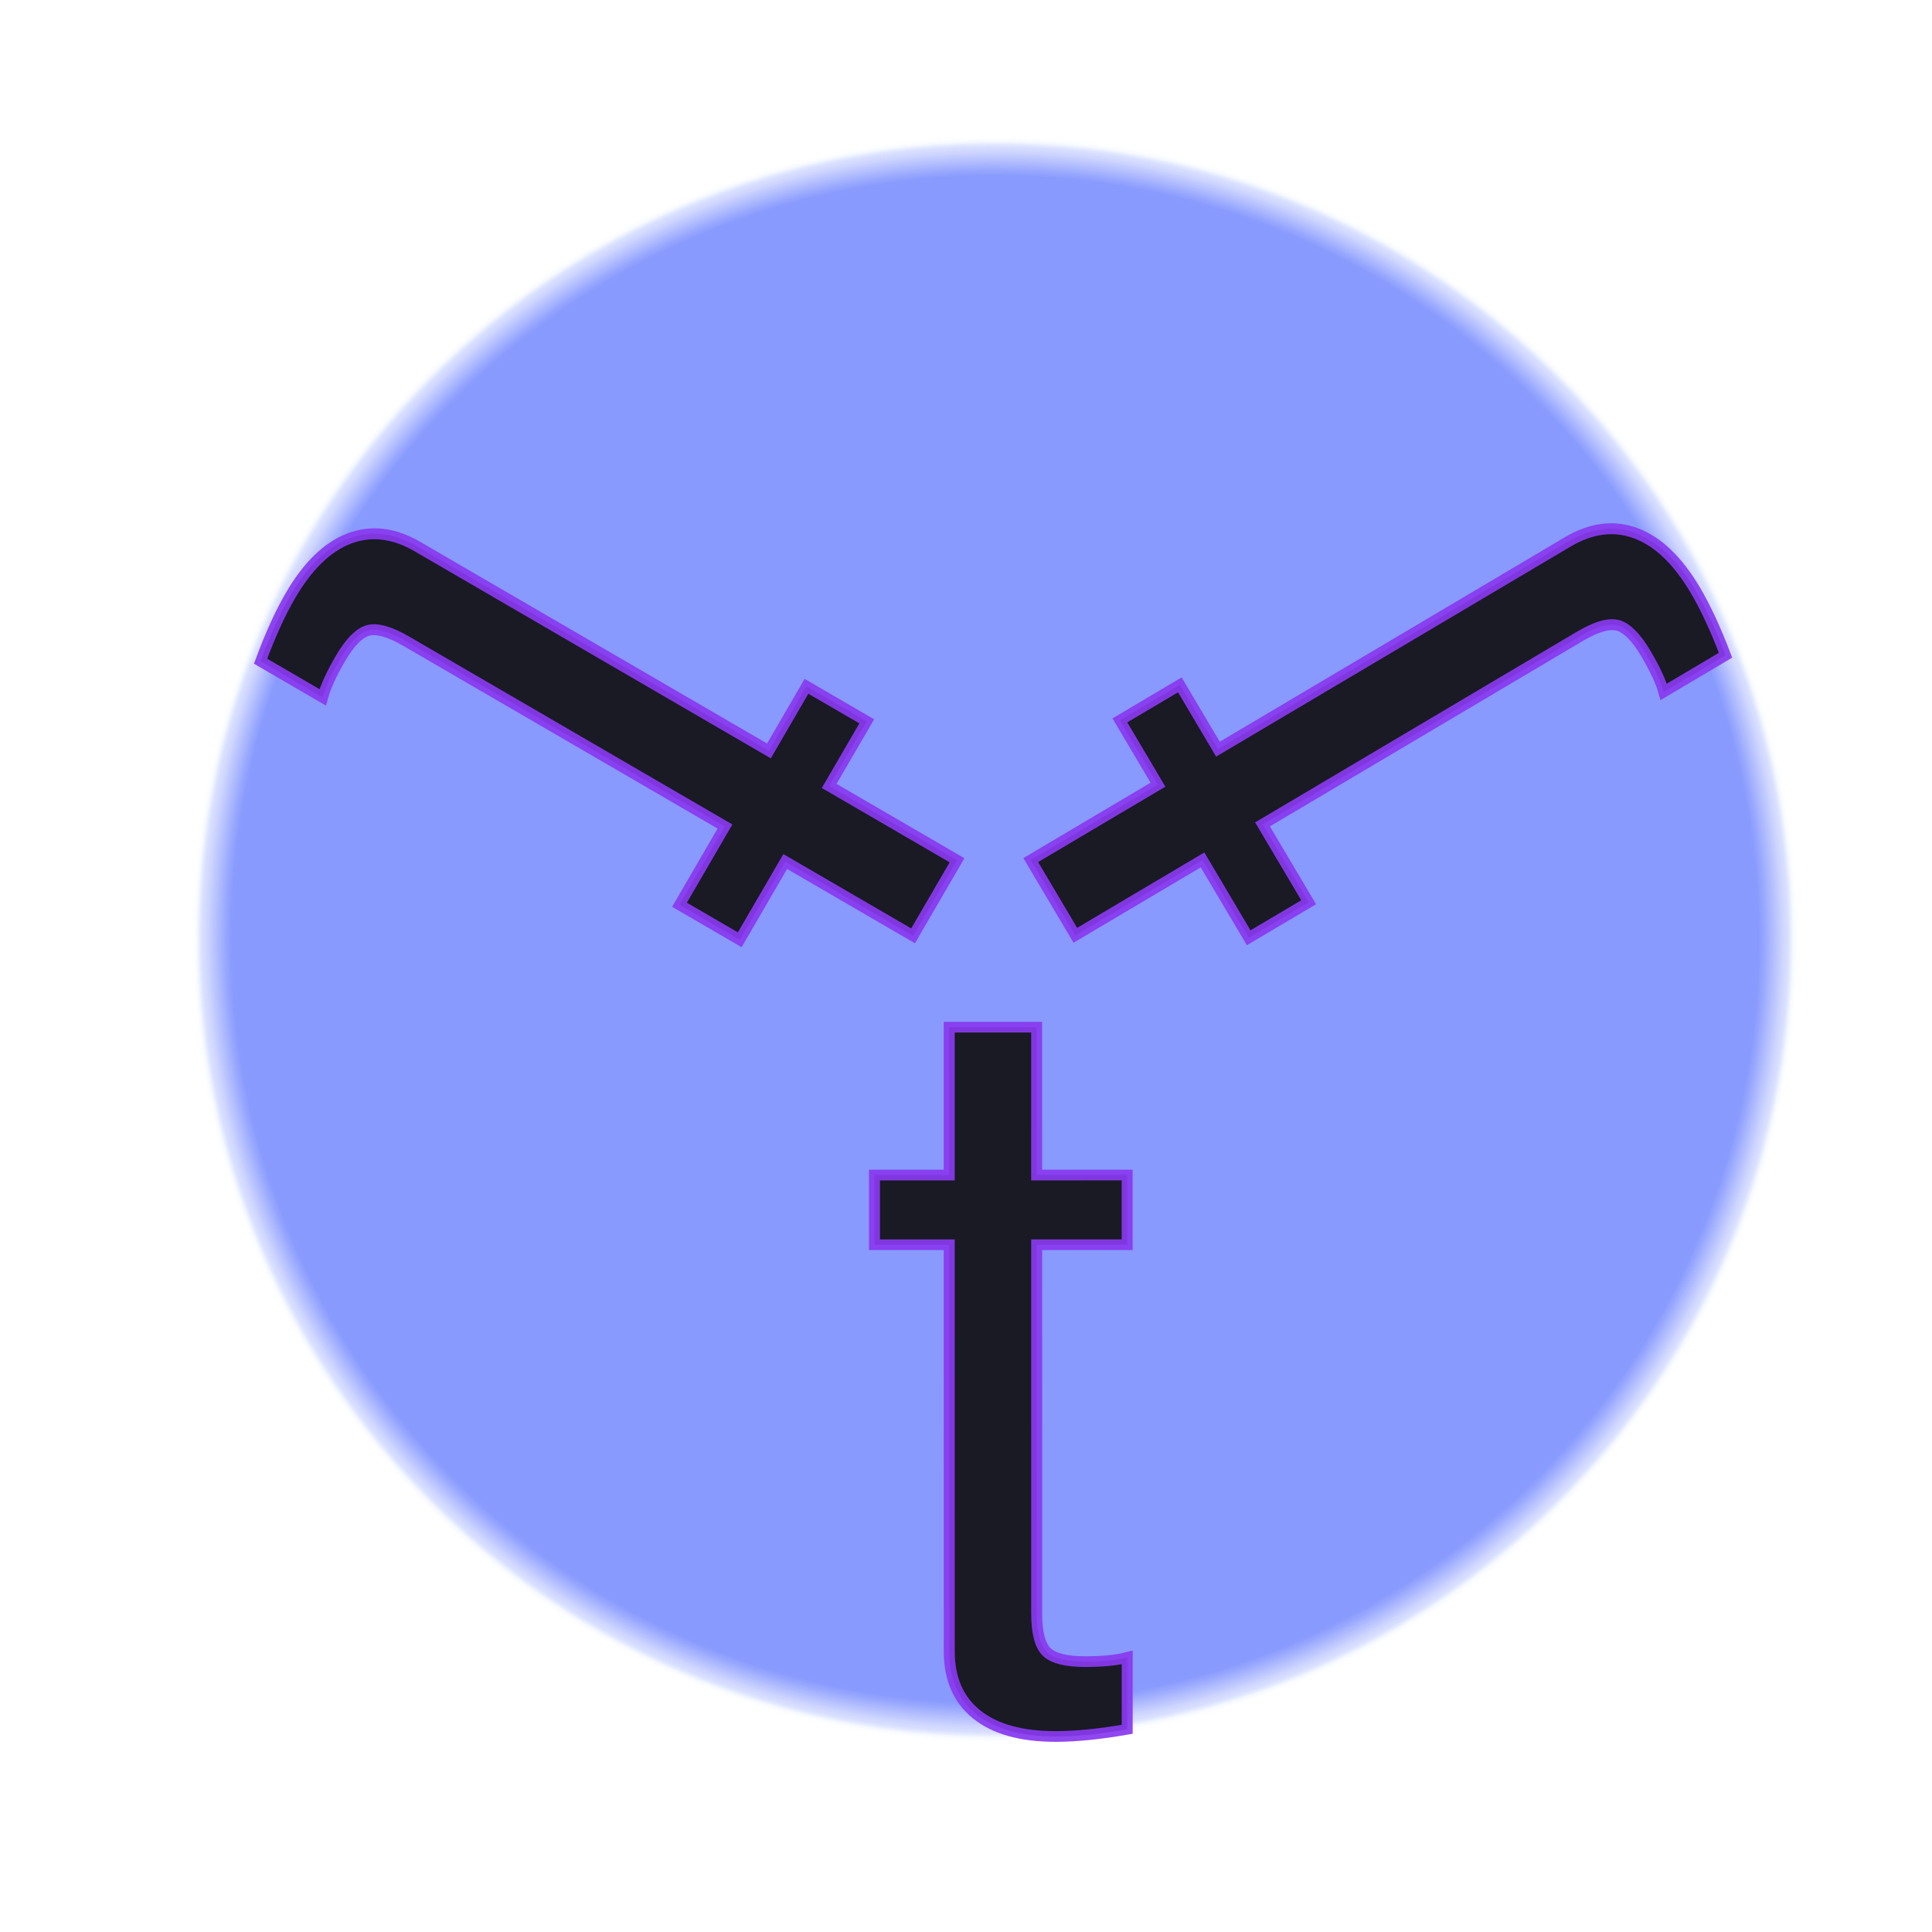
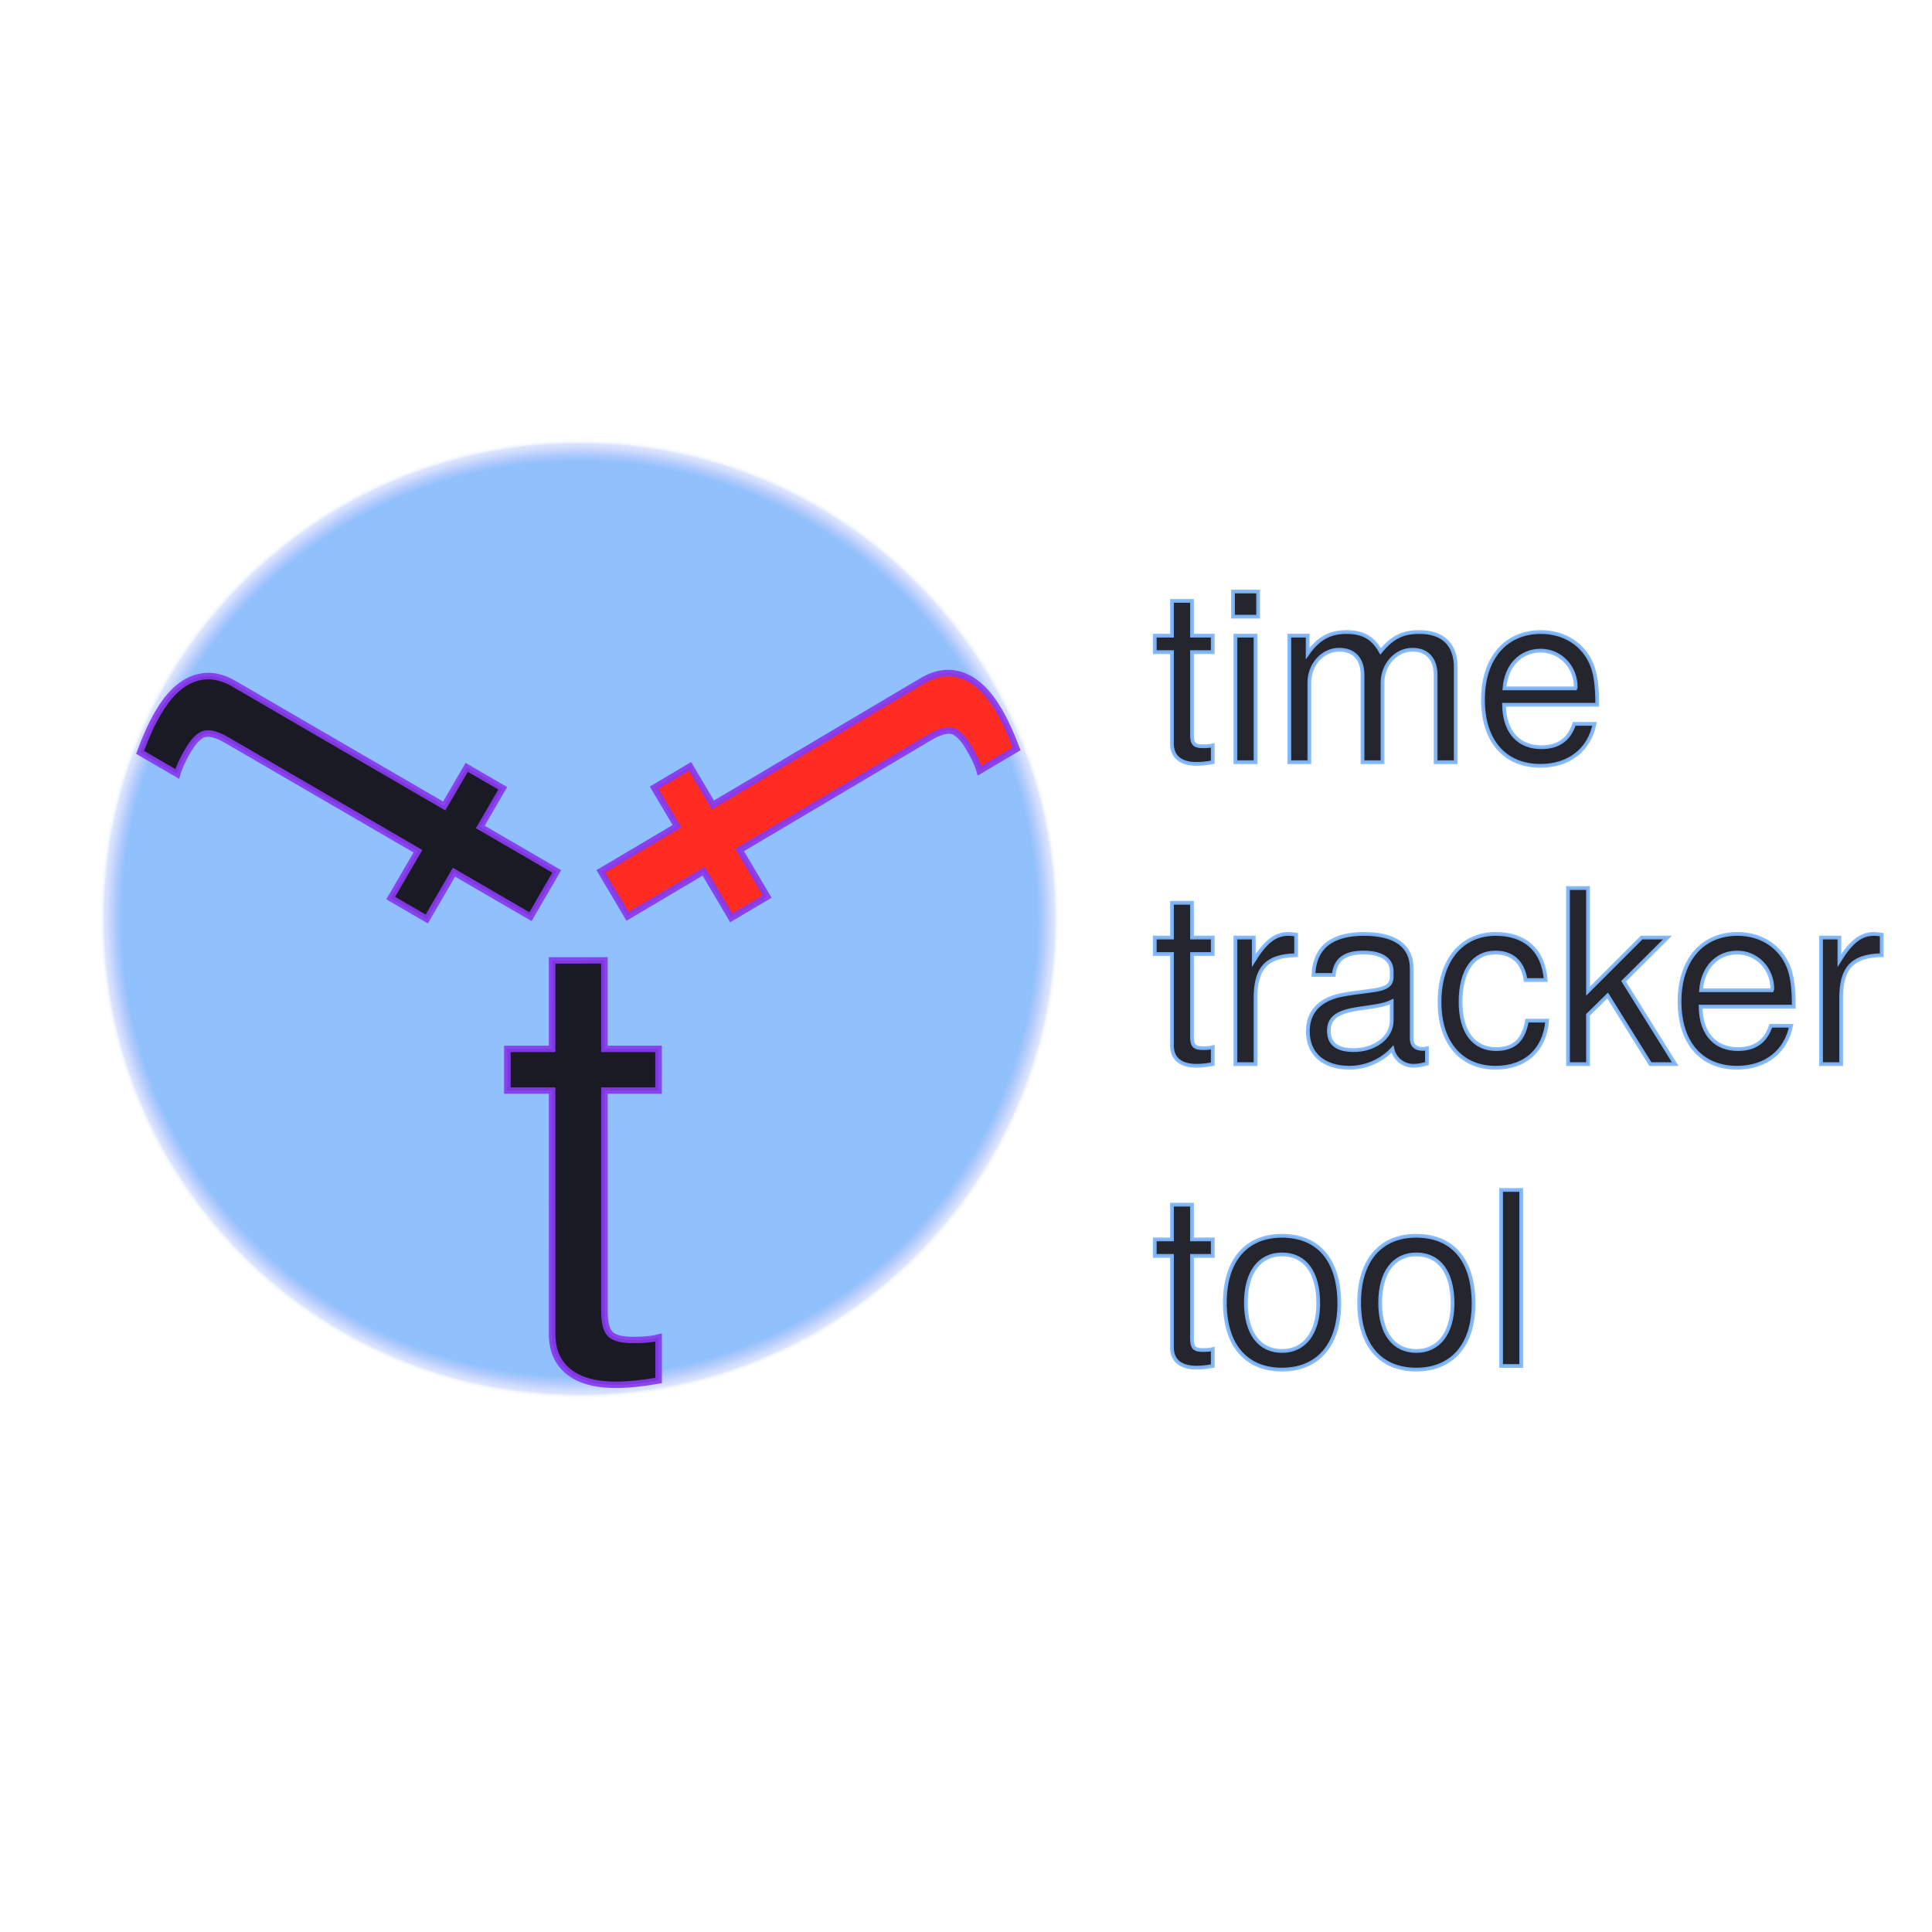
<svg xmlns="http://www.w3.org/2000/svg" xmlns:xlink="http://www.w3.org/1999/xlink" width="512" height="512" viewBox="0 0 512 512" version="1.1" id="svg1">
  <defs id="defs1">
+     <rect x="302.681" y="176.272" width="194.016" height="155.853" id="rect4" />
    <linearGradient id="linearGradient14">
-       <stop style="stop-color:#7287fd;stop-opacity:0.882;" offset="0.95" id="stop15" />
+       <stop style="stop-color:#7ab4fa;stop-opacity:0.882;" offset="0.95" id="stop15" />
      <stop style="stop-color:#7287fd;stop-opacity:0;" offset="1" id="stop16" />
    </linearGradient>
    <linearGradient id="swatch6">
      <stop style="stop-color:#5334fc;stop-opacity:1;" offset="0.437" id="stop6" />
    </linearGradient>
    <rect x="141.165" y="117.417" width="142.941" height="138.616" id="rect1" />
    <rect x="141.165" y="117.417" width="142.941" height="138.616" id="rect12" />
    <rect x="141.165" y="117.417" width="142.941" height="138.616" id="rect2" />
    <rect x="141.165" y="117.417" width="142.941" height="138.616" id="rect3" />
    <filter style="color-interpolation-filters:sRGB" id="filter9" x="-0.005" y="-0.005" width="1.011" height="1.011">
      <feGaussianBlur stdDeviation="0.547" id="feGaussianBlur9" />
    </filter>
    <radialGradient xlink:href="#linearGradient14" id="radialGradient16" cx="263.689" cy="248.981" fx="263.689" fy="248.981" r="213.152" gradientUnits="userSpaceOnUse" />
  </defs>
-   <g id="layer1">
-     <circle style="opacity:0.95;mix-blend-mode:normal;fill:url(#radialGradient16);fill-opacity:1;fill-rule:evenodd;stroke:#1e66f5;stroke-width:2;stroke-dasharray:none;stroke-opacity:0.05;filter:url(#filter9)" id="path1" cx="263.689" cy="248.981" r="210.838" />
-   </g>
+   <g id="layer1" />
  <g id="layer2">
-     <g id="g18" style="fill:#191a23;fill-opacity:1;stroke:#8839ef;stroke-opacity:0.929">
-       <text xml:space="preserve" id="text1" style="font-style:normal;font-variant:normal;font-weight:normal;font-stretch:normal;font-size:96px;font-family:FreeSans;-inkscape-font-specification:'FreeSans, Normal';font-variant-ligatures:normal;font-variant-caps:normal;font-variant-numeric:normal;font-variant-east-asian:normal;white-space:pre;shape-inside:url(#rect1);display:inline;fill:#191a23;fill-opacity:1;stroke:#8839ef;stroke-opacity:0.929" transform="matrix(2.907425,-1.9985224e-4,1.9475677e-4,2.833988,-184.2942,-130.4471)">
-         <tspan x="141.166" y="206.216" id="tspan4">t</tspan>
-       </text>
-       <text xml:space="preserve" id="text2" style="font-style:normal;font-variant:normal;font-weight:normal;font-stretch:normal;font-size:96px;font-family:FreeSans;-inkscape-font-specification:'FreeSans, Normal';font-variant-ligatures:normal;font-variant-caps:normal;font-variant-numeric:normal;font-variant-east-asian:normal;white-space:pre;shape-inside:url(#rect2);display:inline;fill:#191a23;fill-opacity:1;stroke:#8839ef;stroke-opacity:0.929" transform="matrix(-1.461228,2.51355,-2.450061,-1.424319,820.7927,53.58761)">
-         <tspan x="141.166" y="206.216" id="tspan5">t</tspan>
-       </text>
-       <text xml:space="preserve" id="text3" style="font-style:normal;font-variant:normal;font-weight:normal;font-stretch:normal;font-size:96px;font-family:FreeSans;-inkscape-font-specification:'FreeSans, Normal';font-variant-ligatures:normal;font-variant-caps:normal;font-variant-numeric:normal;font-variant-east-asian:normal;white-space:pre;shape-inside:url(#rect3);display:inline;fill:#191a23;fill-opacity:1;stroke:#8839ef;stroke-opacity:0.929" transform="matrix(1.482115,2.501291,2.438112,-1.444678,-295.4435,58.26722)">
-         <tspan x="141.166" y="206.216" id="tspan6">t</tspan>
-       </text>
-     </g>
+     <circle style="opacity:0.95;mix-blend-mode:normal;fill:url(#radialGradient16);fill-opacity:1;fill-rule:evenodd;stroke:#1e66f5;stroke-width:2;stroke-dasharray:none;stroke-opacity:0.05;filter:url(#filter9)" id="path1" cx="263.689" cy="248.981" r="210.838" transform="matrix(0.5983263,0,0,0.5983263,-4.198163,94.53325)" />
+     <text xml:space="preserve" id="text1" style="font-style:normal;font-variant:normal;font-weight:normal;font-stretch:normal;font-size:96px;font-family:FreeSans;-inkscape-font-specification:'FreeSans, Normal';font-variant-ligatures:normal;font-variant-caps:normal;font-variant-numeric:normal;font-variant-east-asian:normal;white-space:pre;shape-inside:url(#rect1);display:inline;fill:#191a23;fill-opacity:1;stroke:#8839ef;stroke-opacity:0.929" transform="matrix(1.739589,-1.1957684e-4,1.1652809e-4,1.695649,-114.4662,13.59449)">
+       <tspan x="141.166" y="206.216" id="tspan7">t</tspan>
+     </text>
+     <text xml:space="preserve" id="text2" style="font-style:normal;font-variant:normal;font-weight:normal;font-stretch:normal;font-size:96px;font-family:FreeSans;-inkscape-font-specification:'FreeSans, Normal';font-variant-ligatures:normal;font-variant-caps:normal;font-variant-numeric:normal;font-variant-east-asian:normal;white-space:pre;shape-inside:url(#rect2);display:inline;fill:#191a23;fill-opacity:1;stroke:#8839ef;stroke-opacity:0.929" transform="matrix(-0.8742912,1.503923,-1.465936,-0.8522077,486.9037,126.5961)">
+       <tspan x="141.166" y="206.216" id="tspan8">t</tspan>
+     </text>
+     <text xml:space="preserve" id="text3" style="font-style:normal;font-variant:normal;font-weight:normal;font-stretch:normal;font-size:96px;font-family:FreeSans;-inkscape-font-specification:'FreeSans, Normal';font-variant-ligatures:normal;font-variant-caps:normal;font-variant-numeric:normal;font-variant-east-asian:normal;white-space:pre;shape-inside:url(#rect3);display:inline;fill:#ff2c22;fill-opacity:1;stroke:#8839ef;stroke-opacity:0.929" transform="matrix(0.8867882,1.496588,1.458786,-0.8643891,-180.9698,129.3961)">
+       <tspan x="141.166" y="206.216" id="tspan9">t</tspan>
+     </text>
+     <text xml:space="preserve" id="text4" style="font-style:normal;font-variant:normal;font-weight:normal;font-stretch:normal;font-size:40.724px;font-family:'TeX Gyre Heros';-inkscape-font-specification:'TeX Gyre Heros, Normal';font-variant-ligatures:normal;font-variant-caps:normal;font-variant-numeric:normal;font-variant-east-asian:normal;white-space:pre;shape-inside:url(#rect4);display:inline;opacity:0.95;fill:#191a23;stroke:#7ab4fa;stroke-width:0.636;stroke-dasharray:none;stroke-opacity:0.95" transform="matrix(1.571539,0,0,1.571539,-170.5396,-133.1958)">
+       <tspan x="302.682" y="213.29" id="tspan10">time
+ </tspan>
+       <tspan x="302.682" y="264.195" id="tspan11">tracker 
+ </tspan>
+       <tspan x="302.682" y="315.101" id="tspan12">tool</tspan>
+     </text>
  </g>
  <g id="layer3" style="display:none">
    <path style="fill:#000000;stroke:#000000;stroke-width:2;stroke-dasharray:none;stroke-opacity:1" d="M 263.066,25.726 V 485.209 h 0.889" id="path2" />
    <path style="fill:#c81515;fill-opacity:1;stroke:#000000;stroke-width:2;stroke-dasharray:none;stroke-opacity:1" d="M 26.696,250.798 H 489.385" id="path3" />
    <path style="fill:#c81515;fill-opacity:1;stroke:#000000;stroke-width:2;stroke-dasharray:none;stroke-opacity:1" id="path4" d="m 279.989,225.132 16.084,27.438 16.084,27.438 -31.804,0.21 -31.804,0.21 15.72,-27.648 z" transform="translate(-16.55109,-9.944452)" />
  </g>
</svg>
